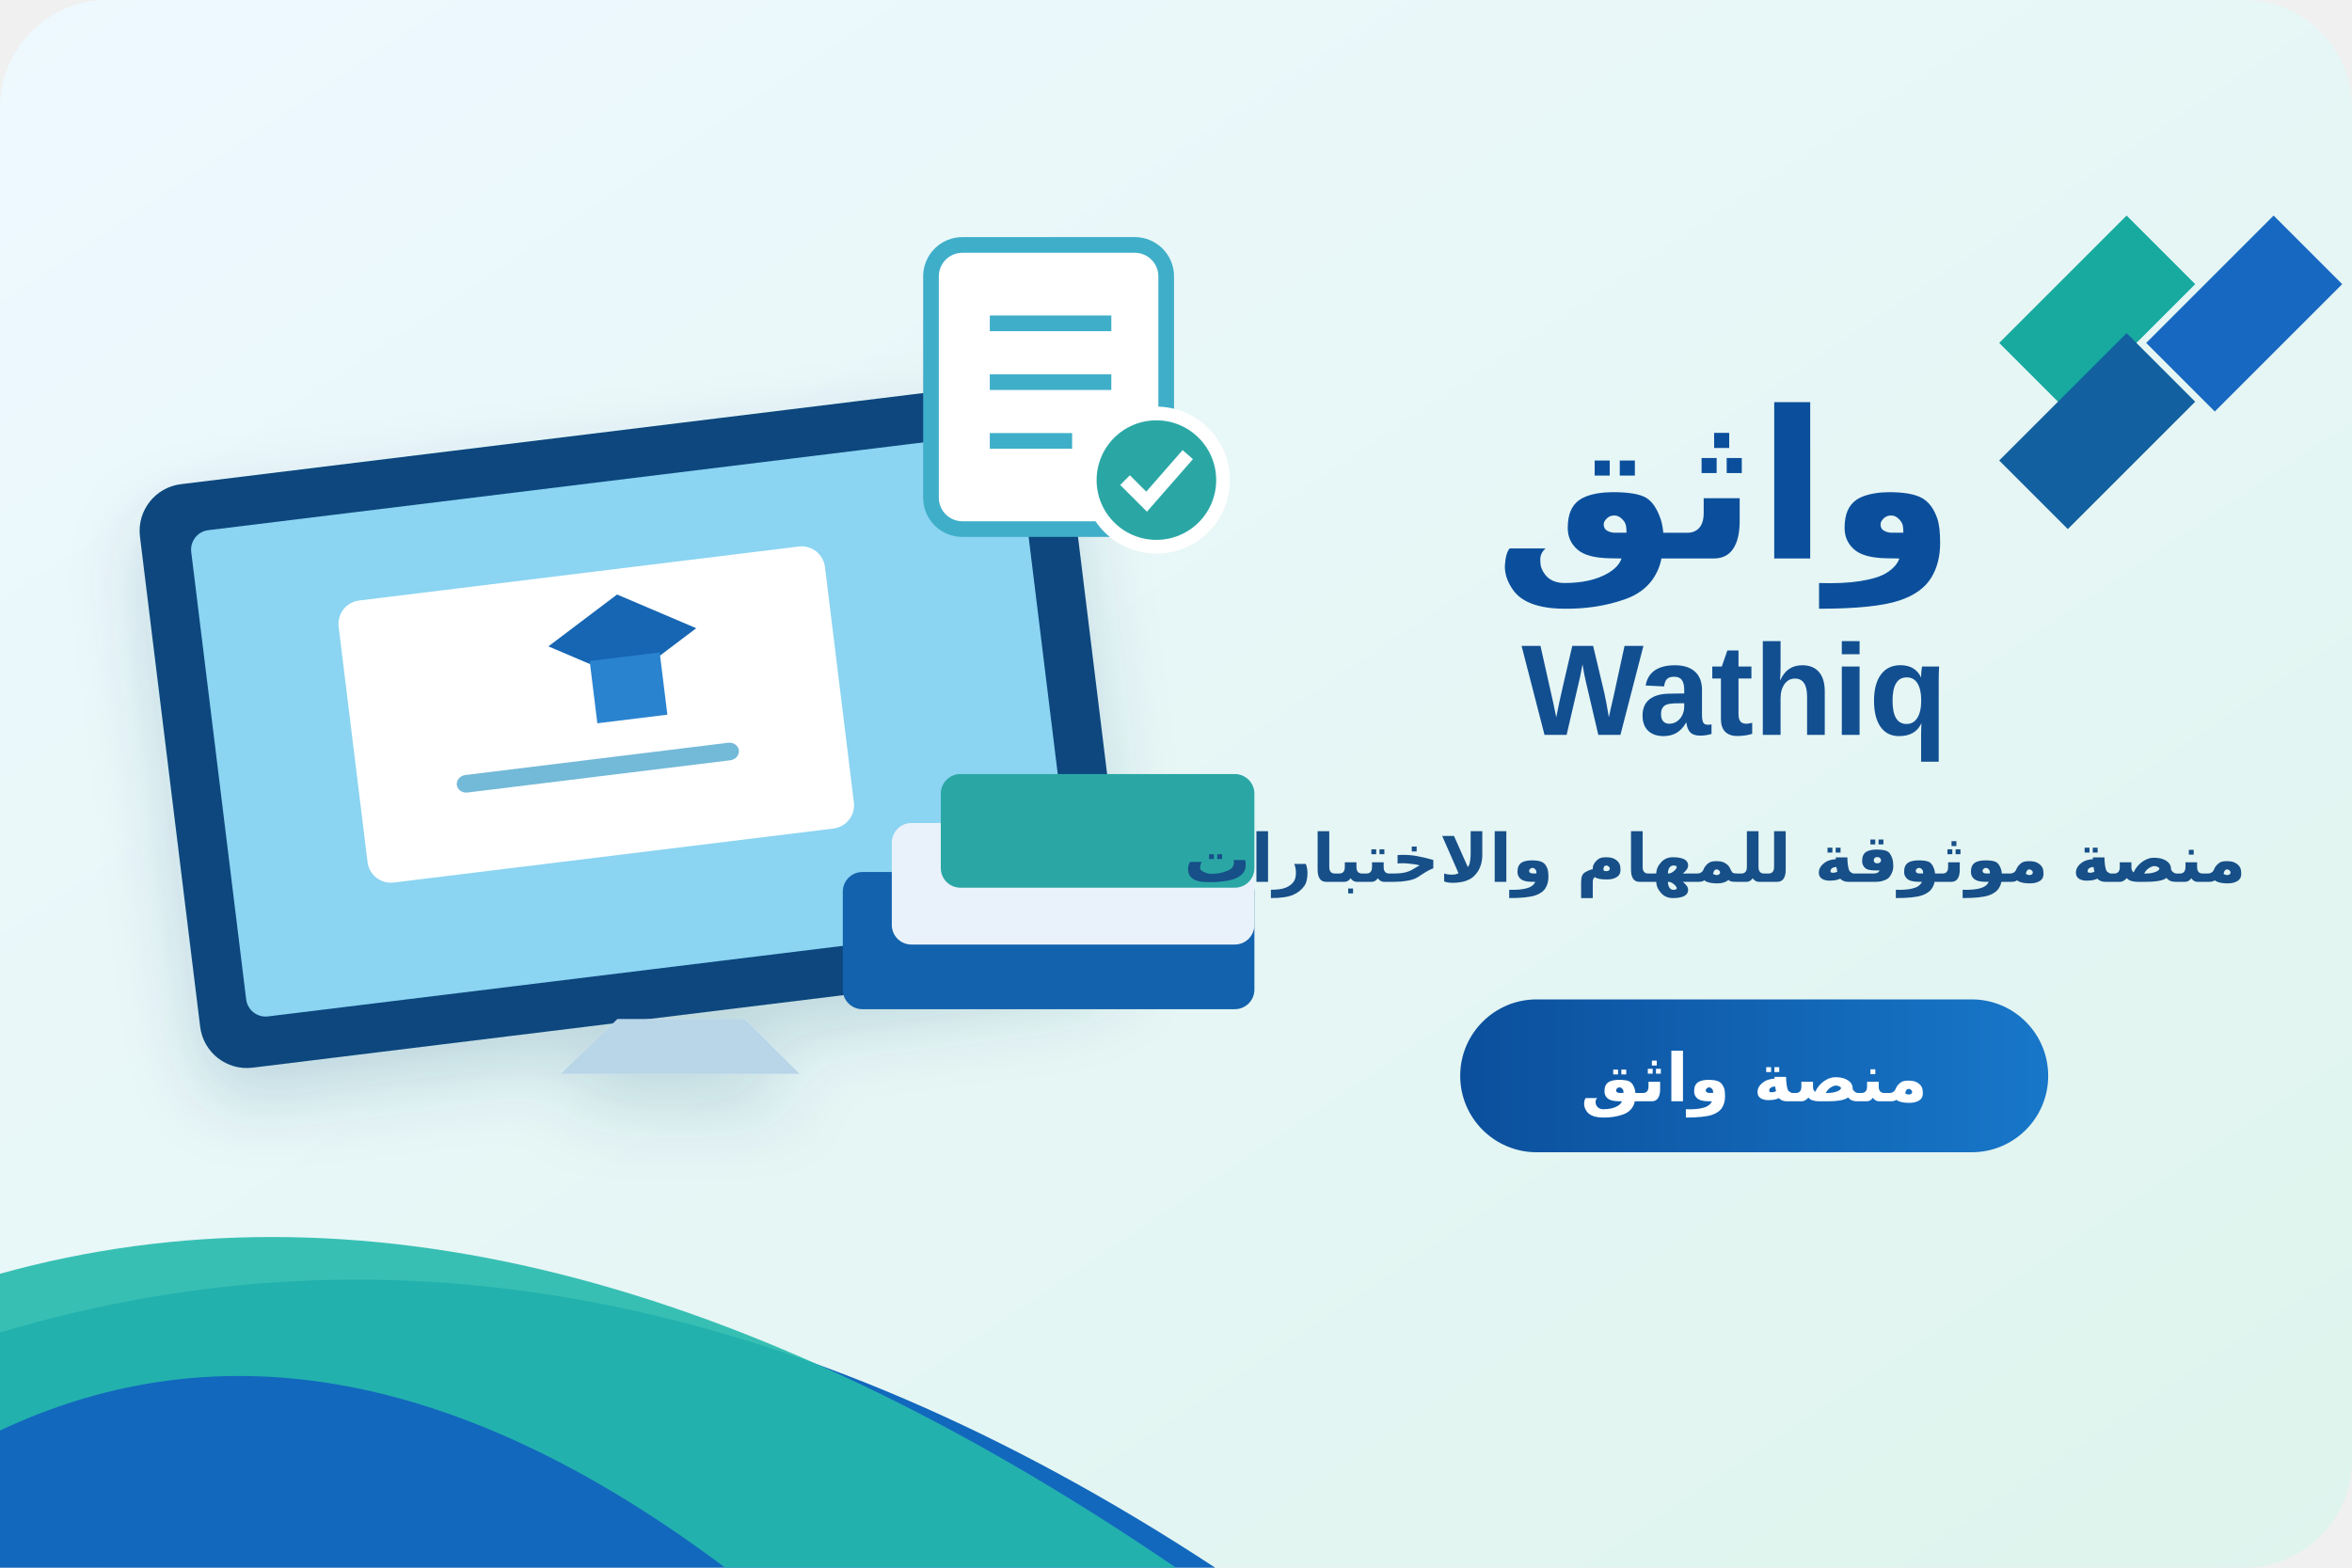
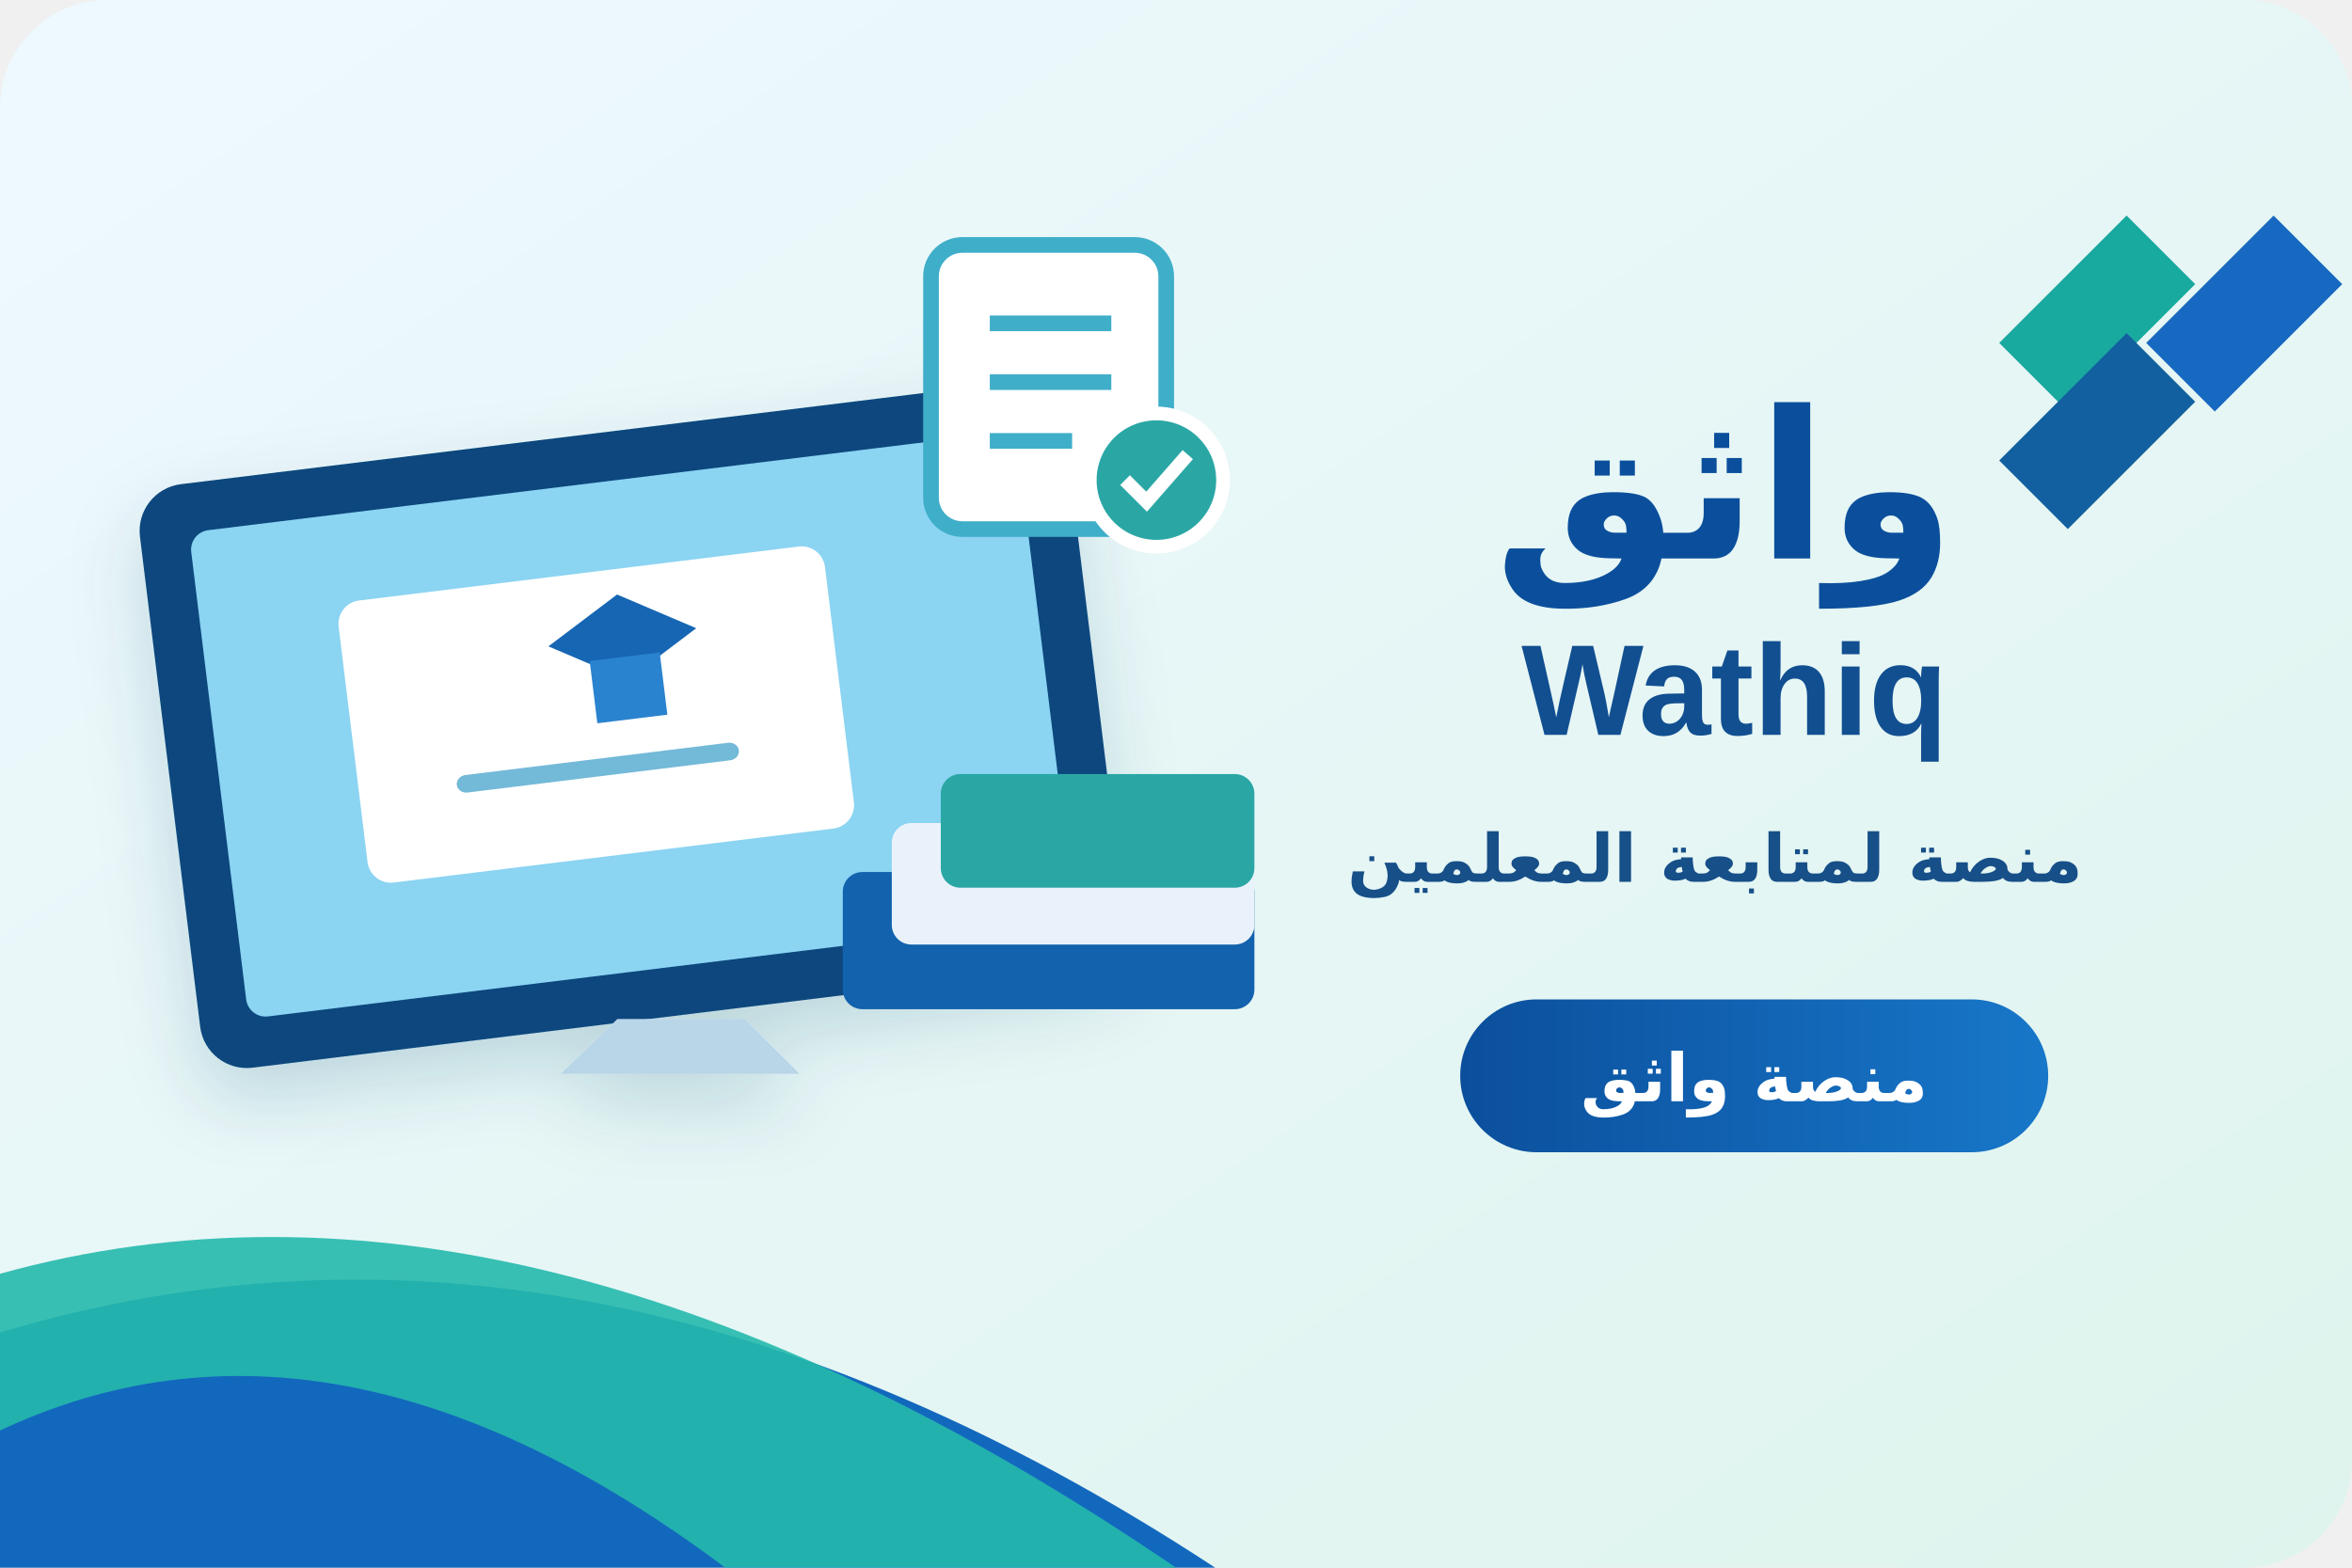
<svg xmlns="http://www.w3.org/2000/svg" viewBox="0 0 1200 800">
  <defs>
    <linearGradient id="bg" x1="0" x2="1" y1="0" y2="1">
      <stop stop-color="#eef9ff" />
      <stop offset="1" stop-color="#dff4ed" />
    </linearGradient>
    <linearGradient id="blue" x1="0" x2="1">
      <stop stop-color="#0b4f9c" />
      <stop offset="1" stop-color="#1877c9" />
    </linearGradient>
    <linearGradient id="teal" x1="0" x2="1">
      <stop stop-color="#1fb7aa" />
      <stop offset="1" stop-color="#0c8f9d" />
    </linearGradient>
    <filter id="shadow">
      <feDropShadow dx="0" dy="16" stdDeviation="18" flood-color="#164d70" flood-opacity=".18" />
    </filter>
  </defs>
  <rect width="1200" height="800" rx="55" fill="url(#bg)" />
  <path d="M0 680 Q300 590 620 800H0Z" fill="#1268bd" />
  <path d="M0 650 Q270 575 600 800H370Q170 650 0 730Z" fill="#25b9ac" opacity=".9" />
  <g filter="url(#shadow)">
    <rect x="85" y="220" width="475" height="300" rx="24" fill="#0b477e" transform="rotate(-7 322 370)" />
    <rect x="110" y="245" width="425" height="250" rx="10" fill="#8bd4f2" transform="rotate(-7 322 370)" />
    <rect x="180" y="290" width="250" height="145" rx="12" fill="#fff" transform="rotate(-7 322 370)" />
    <path d="M285 325l38-22 38 22-38 22z" fill="#1766b4" transform="rotate(-7 322 370)" />
    <path d="M305 335v32h36v-32" fill="#2b83cf" transform="rotate(-7 322 370)" />
    <rect x="230" y="385" width="145" height="9" rx="5" fill="#73b9d8" transform="rotate(-7 322 370)" />
    <path d="M315 520h65l28 28H286z" fill="#b9d5e8" />
  </g>
  <g>
    <rect x="430" y="445" width="210" height="70" rx="10" fill="#1262ad" />
    <rect x="455" y="420" width="185" height="62" rx="10" fill="#e9f2fa" />
    <rect x="480" y="395" width="160" height="58" rx="10" fill="#2aa7a5" />
  </g>
  <g fill="#fff" stroke="#3faec9" stroke-width="8">
    <rect x="475" y="125" width="120" height="145" rx="16" />
    <path d="M505 165h62M505 195h62M505 225h42" fill="none" />
    <circle cx="590" cy="245" r="34" fill="#2aa7a5" stroke="#fff" stroke-width="7" />
    <path d="M574 245l11 11 21-24" fill="none" stroke="#fff" stroke-width="7" />
  </g>
  <g font-family="Arial,Tahoma,sans-serif" text-anchor="middle">
    <text x="880" y="285" font-size="105" font-weight="900" fill="#0b4f9c">واثق</text>
    <text x="885" y="375" font-size="66" font-weight="800" fill="#124f91">Wathiq</text>
-     <text x="875" y="450" font-size="34" font-weight="700" fill="#174f88">منصة موثوقة للمهام والاختبارات</text>
+     <text x="875" y="450" font-size="34" font-weight="700" fill="#174f88">منصة لمتابعة المعلمين</text>
    <rect x="745" y="510" width="300" height="78" rx="39" fill="url(#blue)" />
    <text x="895" y="562" font-size="34" font-weight="800" fill="#fff">منصة واثق</text>
  </g>
  <g transform="translate(1020 110)">
    <path d="M0 65l65-65 35 35-65 65z" fill="#18a99f" />
    <path d="M75 65l65-65 35 35-65 65z" fill="#1768c1" />
    <path d="M0 125l65-65 35 35-65 65z" fill="#12609f" />
  </g>
</svg>
